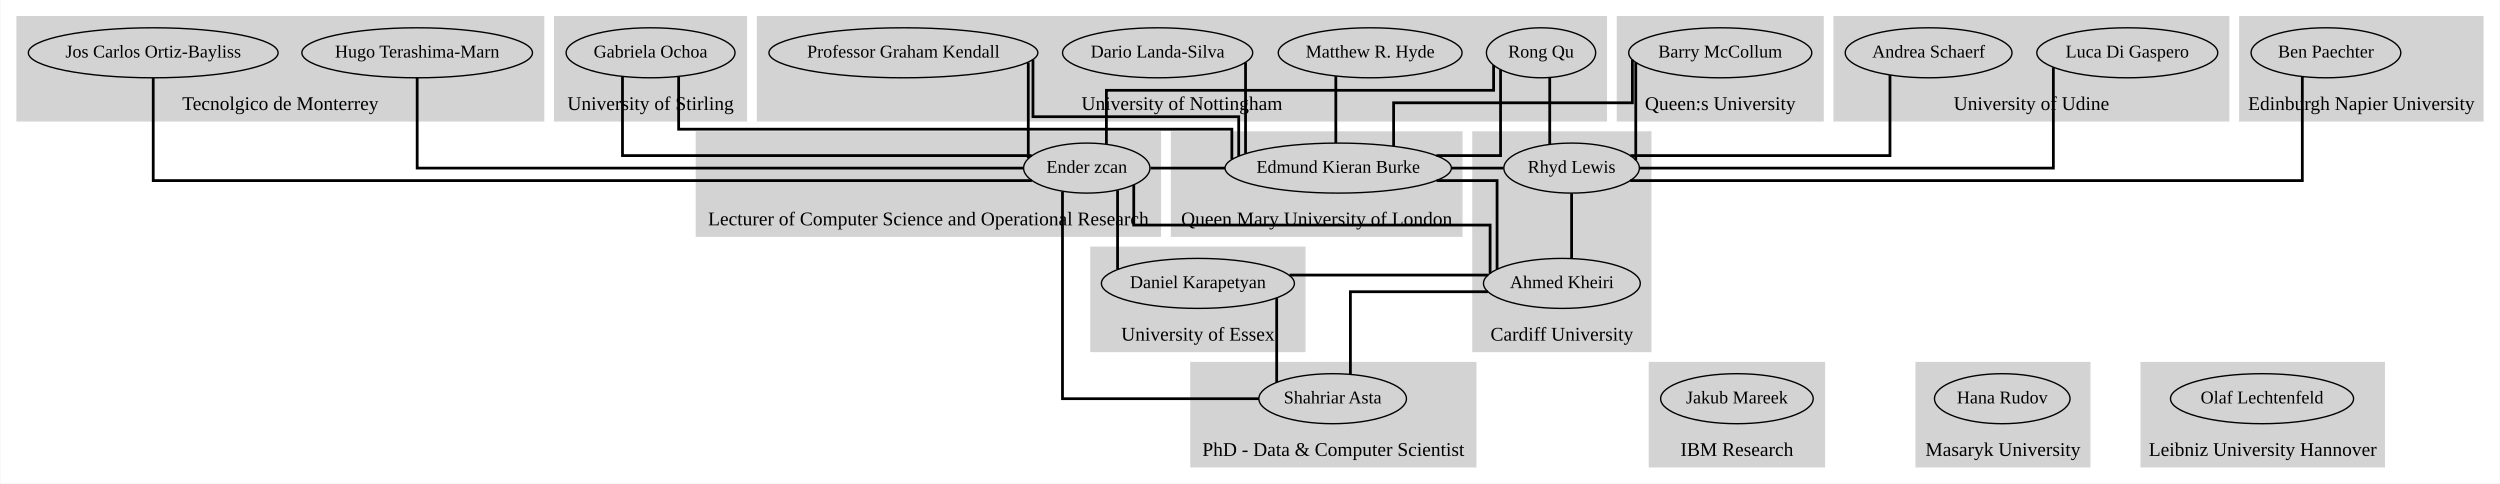
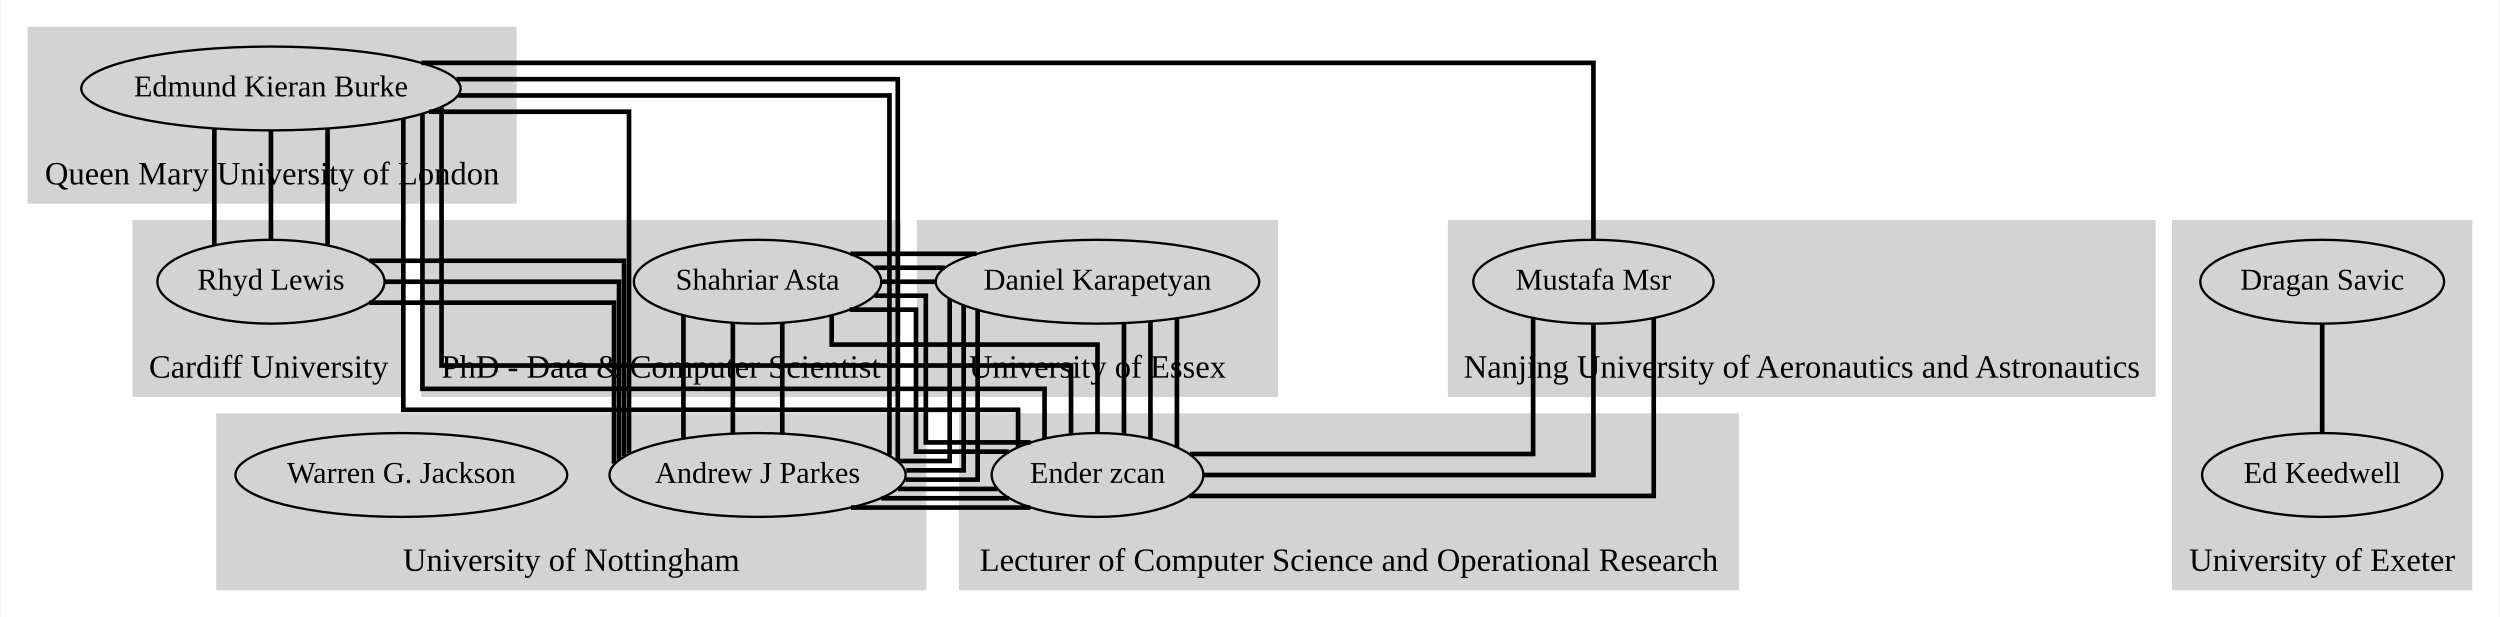
- <svg xmlns="http://www.w3.org/2000/svg" width="936pt" height="181pt" viewBox="0.00 0.00 936.00 181.06">
-   <g id="graph0" class="graph" transform="scale(0.520289 0.520289) rotate(0) translate(4 344)">
-     <polygon fill="white" stroke="none" points="-4,4 -4,-344 1795,-344 1795,4 -4,4" />
+ <svg xmlns="http://www.w3.org/2000/svg" width="936pt" height="231pt" viewBox="0.00 0.00 936.00 231.16">
+   <g id="graph0" class="graph" transform="scale(0.872321 0.872321) rotate(0) translate(4 261)">
+     <polygon fill="white" stroke="none" points="-4,4 -4,-261 1069,-261 1069,4 -4,4" />
    <g id="clust1" class="cluster">
-       <polygon fill="lightgrey" stroke="lightgrey" points="839,-174 839,-249 1048,-249 1048,-174 839,-174" />
-       <text text-anchor="middle" x="943.5" y="-181.8" font-family="Times New Roman,serif" font-size="14.00">Queen Mary University of London</text>
+       <polygon fill="lightgrey" stroke="lightgrey" points="408,-8 408,-83 742,-83 742,-8 408,-8" />
+       <text text-anchor="middle" x="575" y="-15.8" font-family="Times New Roman,serif" font-size="14.00">Lecturer of Computer Science and Operational Research</text>
+     </g>
+     <g id="clust4" class="cluster">
+       <polygon fill="lightgrey" stroke="lightgrey" points="8,-174 8,-249 217,-249 217,-174 8,-174" />
+       <text text-anchor="middle" x="112.5" y="-181.8" font-family="Times New Roman,serif" font-size="14.00">Queen Mary University of London</text>
    </g>
    <g id="clust2" class="cluster">
-       <polygon fill="lightgrey" stroke="lightgrey" points="1160,-257 1160,-332 1308,-332 1308,-257 1160,-257" />
-       <text text-anchor="middle" x="1234" y="-264.8" font-family="Times New Roman,serif" font-size="14.00">Queen:s University</text>
-     </g>
-     <g id="clust4" class="cluster">
-       <polygon fill="lightgrey" stroke="lightgrey" points="1183,-8 1183,-83 1309,-83 1309,-8 1183,-8" />
-       <text text-anchor="middle" x="1246" y="-15.8" font-family="Times New Roman,serif" font-size="14.00">IBM Research</text>
+       <polygon fill="lightgrey" stroke="lightgrey" points="89,-8 89,-83 393,-83 393,-8 89,-8" />
+       <text text-anchor="middle" x="241" y="-15.8" font-family="Times New Roman,serif" font-size="14.00">University of Nottingham</text>
    </g>
    <g id="clust3" class="cluster">
-       <polygon fill="lightgrey" stroke="lightgrey" points="497,-174 497,-249 831,-249 831,-174 497,-174" />
-       <text text-anchor="middle" x="664" y="-181.8" font-family="Times New Roman,serif" font-size="14.00">Lecturer of Computer Science and Operational Research</text>
+       <polygon fill="lightgrey" stroke="lightgrey" points="929,-8 929,-166 1057,-166 1057,-8 929,-8" />
+       <text text-anchor="middle" x="993" y="-15.8" font-family="Times New Roman,serif" font-size="14.00">University of Exeter</text>
+     </g>
+     <g id="clust6" class="cluster">
+       <polygon fill="lightgrey" stroke="lightgrey" points="390,-91 390,-166 544,-166 544,-91 390,-91" />
+       <text text-anchor="middle" x="467" y="-98.8" font-family="Times New Roman,serif" font-size="14.00">University of Essex</text>
    </g>
    <g id="clust5" class="cluster">
-       <polygon fill="lightgrey" stroke="lightgrey" points="541,-257 541,-332 1152,-332 1152,-257 541,-257" />
-       <text text-anchor="middle" x="846.5" y="-264.8" font-family="Times New Roman,serif" font-size="14.00">University of Nottingham</text>
+       <polygon fill="lightgrey" stroke="lightgrey" points="177,-91 177,-166 382,-166 382,-91 177,-91" />
+       <text text-anchor="middle" x="279.5" y="-98.8" font-family="Times New Roman,serif" font-size="14.00">PhD - Data &amp; Computer Scientist</text>
    </g>
-     <g id="clust6" class="cluster">
-       <polygon fill="lightgrey" stroke="lightgrey" points="853,-8 853,-83 1058,-83 1058,-8 853,-8" />
-       <text text-anchor="middle" x="955.5" y="-15.8" font-family="Times New Roman,serif" font-size="14.00">PhD - Data &amp; Computer Scientist</text>
-     </g>
-     <g id="clust10" class="cluster">
-       <polygon fill="lightgrey" stroke="lightgrey" points="1537,-8 1537,-83 1712,-83 1712,-8 1537,-8" />
-       <text text-anchor="middle" x="1624.5" y="-15.8" font-family="Times New Roman,serif" font-size="14.00">Leibniz University Hannover</text>
-     </g>
-     <g id="clust11" class="cluster">
-       <polygon fill="lightgrey" stroke="lightgrey" points="781,-91 781,-166 935,-166 935,-91 781,-91" />
-       <text text-anchor="middle" x="858" y="-98.8" font-family="Times New Roman,serif" font-size="14.00">University of Essex</text>
-     </g>
-     <g id="clust9" class="cluster">
-       <polygon fill="lightgrey" stroke="lightgrey" points="8,-257 8,-332 387,-332 387,-257 8,-257" />
-       <text text-anchor="middle" x="197.5" y="-264.8" font-family="Times New Roman,serif" font-size="14.00">Tecnolgico de Monterrey</text>
+     <g id="clust7" class="cluster">
+       <polygon fill="lightgrey" stroke="lightgrey" points="618,-91 618,-166 921,-166 921,-91 618,-91" />
+       <text text-anchor="middle" x="769.5" y="-98.8" font-family="Times New Roman,serif" font-size="14.00">Nanjing University of Aeronautics and Astronautics</text>
    </g>
    <g id="clust8" class="cluster">
-       <polygon fill="lightgrey" stroke="lightgrey" points="395,-257 395,-332 533,-332 533,-257 395,-257" />
-       <text text-anchor="middle" x="464" y="-264.8" font-family="Times New Roman,serif" font-size="14.00">University of Stirling</text>
-     </g>
-     <g id="clust7" class="cluster">
-       <polygon fill="lightgrey" stroke="lightgrey" points="1375,-8 1375,-83 1500,-83 1500,-8 1375,-8" />
-       <text text-anchor="middle" x="1437.5" y="-15.8" font-family="Times New Roman,serif" font-size="14.00">Masaryk University</text>
-     </g>
-     <g id="clust13" class="cluster">
-       <polygon fill="lightgrey" stroke="lightgrey" points="1608,-257 1608,-332 1783,-332 1783,-257 1608,-257" />
-       <text text-anchor="middle" x="1695.5" y="-264.8" font-family="Times New Roman,serif" font-size="14.00">Edinburgh Napier University</text>
-     </g>
-     <g id="clust12" class="cluster">
-       <polygon fill="lightgrey" stroke="lightgrey" points="1056,-91 1056,-249 1184,-249 1184,-91 1056,-91" />
-       <text text-anchor="middle" x="1120" y="-98.8" font-family="Times New Roman,serif" font-size="14.00">Cardiff University</text>
-     </g>
-     <g id="clust14" class="cluster">
-       <polygon fill="lightgrey" stroke="lightgrey" points="1316,-257 1316,-332 1600,-332 1600,-257 1316,-257" />
-       <text text-anchor="middle" x="1458" y="-264.8" font-family="Times New Roman,serif" font-size="14.00">University of Udine</text>
+       <polygon fill="lightgrey" stroke="lightgrey" points="53,-91 53,-166 169,-166 169,-91 53,-91" />
+       <text text-anchor="middle" x="111" y="-98.8" font-family="Times New Roman,serif" font-size="14.00">Cardiff University</text>
    </g>
    <g id="node1" class="node">
-       <ellipse fill="lightgrey" stroke="black" cx="959" cy="-223" rx="81.472" ry="18" />
-       <text text-anchor="middle" x="959" y="-219.6" font-family="Times New Roman,serif" font-size="13.00">Edmund Kieran Burke</text>
+       <ellipse fill="lightgrey" stroke="black" cx="467" cy="-57" rx="45.461" ry="18" />
+       <text text-anchor="middle" x="467" y="-53.6" font-family="Times New Roman,serif" font-size="13.00">Ender zcan</text>
    </g>
    <g id="node2" class="node">
-       <ellipse fill="lightgrey" stroke="black" cx="1234" cy="-306" rx="65.889" ry="18" />
-       <text text-anchor="middle" x="1234" y="-302.6" font-family="Times New Roman,serif" font-size="13.00">Barry McCollum</text>
+       <ellipse fill="lightgrey" stroke="black" cx="321" cy="-57" rx="63.599" ry="18" />
+       <text text-anchor="middle" x="321" y="-53.6" font-family="Times New Roman,serif" font-size="13.00">Andrew J Parkes</text>
    </g>
    <g id="edge2" class="edge">
-       <path fill="none" stroke="black" stroke-width="2" d="M998.882,-238.912C998.882,-252.547 998.882,-270 998.882,-270 998.882,-270 1170.75,-270 1170.75,-270 1170.75,-270 1170.75,-291.103 1170.75,-300.994" />
+       <path fill="none" stroke="black" stroke-width="2" d="M423.985,-51C410.611,-51 395.611,-51 381.286,-51" />
+     </g>
+     <g id="edge6" class="edge">
+       <path fill="none" stroke="black" stroke-width="2" d="M438.155,-43C416.133,-43 385.523,-43 361.114,-43" />
+     </g>
+     <g id="edge10" class="edge">
+       <path fill="none" stroke="black" stroke-width="2" d="M429.021,-47C412.292,-47 392.347,-47 374.176,-47" />
+     </g>
+     <g id="node6" class="node">
+       <ellipse fill="lightgrey" stroke="black" cx="112" cy="-223" rx="81.472" ry="18" />
+       <text text-anchor="middle" x="112" y="-219.6" font-family="Times New Roman,serif" font-size="13.00">Edmund Kieran Burke</text>
+     </g>
+     <g id="edge1" class="edge">
+       <path fill="none" stroke="black" stroke-width="2" d="M432.889,-69.037C432.889,-76.626 432.889,-85 432.889,-85 432.889,-85 168.851,-85 168.851,-85 168.851,-85 168.851,-175.664 168.851,-210.017" />
+     </g>
+     <g id="edge5" class="edge">
+       <path fill="none" stroke="black" stroke-width="2" d="M444.26,-72.906C444.26,-82.934 444.26,-94 444.26,-94 444.26,-94 177.063,-94 177.063,-94 177.063,-94 177.063,-180.806 177.063,-212.002" />
+     </g>
+     <g id="edge9" class="edge">
+       <path fill="none" stroke="black" stroke-width="2" d="M455.63,-74.501C455.63,-87.864 455.63,-104 455.63,-104 455.63,-104 185.274,-104 185.274,-104 185.274,-104 185.274,-187.935 185.274,-214.821" />
+     </g>
+     <g id="node7" class="node">
+       <ellipse fill="lightgrey" stroke="black" cx="321" cy="-140" rx="53.122" ry="18" />
+       <text text-anchor="middle" x="321" y="-136.6" font-family="Times New Roman,serif" font-size="13.00">Shahriar Asta</text>
+     </g>
+     <g id="edge3" class="edge">
+       <path fill="none" stroke="black" stroke-width="2" d="M467,-75.027C467,-91.398 467,-113 467,-113 467,-113 352.836,-113 352.836,-113 352.836,-113 352.836,-119.132 352.836,-125.551" />
+     </g>
+     <g id="edge7" class="edge">
+       <path fill="none" stroke="black" stroke-width="2" d="M438.286,-71C417.585,-71 393.277,-71 393.277,-71 393.277,-71 393.277,-134 393.277,-134 393.277,-134 383.532,-134 371.199,-134" />
+     </g>
+     <g id="edge11" class="edge">
+       <path fill="none" stroke="black" stroke-width="2" d="M428.933,-67C409.142,-67 389.038,-67 389.038,-67 389.038,-67 389.038,-128 389.038,-128 389.038,-128 375.546,-128 360.578,-128" />
+     </g>
+     <g id="node9" class="node">
+       <ellipse fill="lightgrey" stroke="black" cx="680" cy="-140" rx="51.596" ry="18" />
+       <text text-anchor="middle" x="680" y="-136.6" font-family="Times New Roman,serif" font-size="13.00">Mustafa Msr</text>
+     </g>
+     <g id="edge4" class="edge">
+       <path fill="none" stroke="black" stroke-width="2" d="M506.449,-48C574.303,-48 705.899,-48 705.899,-48 705.899,-48 705.899,-98.145 705.899,-124.393" />
+     </g>
+     <g id="edge8" class="edge">
+       <path fill="none" stroke="black" stroke-width="2" d="M506.679,-66C561.601,-66 654.101,-66 654.101,-66 654.101,-66 654.101,-102.584 654.101,-124.307" />
+     </g>
+     <g id="edge12" class="edge">
+       <path fill="none" stroke="black" stroke-width="2" d="M512.694,-57C575.28,-57 680,-57 680,-57 680,-57 680,-97.579 680,-121.99" />
+     </g>
+     <g id="edge13" class="edge">
+       <path fill="none" stroke="black" stroke-width="2" d="M265.792,-66.291C265.792,-99.875 265.792,-213 265.792,-213 265.792,-213 221.101,-213 179.903,-213" />
+     </g>
+     <g id="edge17" class="edge">
+       <path fill="none" stroke="black" stroke-width="2" d="M377.64,-65.307C377.64,-98.523 377.64,-220 377.64,-220 377.64,-220 270.607,-220 192.422,-220" />
+     </g>
+     <g id="edge21" class="edge">
+       <path fill="none" stroke="black" stroke-width="2" d="M381.22,-63.05C381.22,-93.334 381.22,-227 381.22,-227 381.22,-227 271.068,-227 191.682,-227" />
+     </g>
+     <g id="edge14" class="edge">
+       <path fill="none" stroke="black" stroke-width="2" d="M331.612,-75.01C331.612,-89.027 331.612,-108.375 331.612,-122.311" />
+     </g>
+     <g id="edge18" class="edge">
+       <path fill="none" stroke="black" stroke-width="2" d="M310.388,-75.01C310.388,-89.027 310.388,-108.375 310.388,-122.311" />
+     </g>
+     <g id="edge22" class="edge">
+       <path fill="none" stroke="black" stroke-width="2" d="M289.164,-72.612C289.164,-87.826 289.164,-110.771 289.164,-125.569" />
+     </g>
+     <g id="node8" class="node">
+       <ellipse fill="lightgrey" stroke="black" cx="467" cy="-140" rx="69.469" ry="18" />
+       <text text-anchor="middle" x="467" y="-136.6" font-family="Times New Roman,serif" font-size="13.00">Daniel Karapetyan</text>
+     </g>
+     <g id="edge15" class="edge">
+       <path fill="none" stroke="black" stroke-width="2" d="M384.57,-55C401.667,-55 415.518,-55 415.518,-55 415.518,-55 415.518,-104.318 415.518,-127.822" />
+     </g>
+     <g id="edge19" class="edge">
+       <path fill="none" stroke="black" stroke-width="2" d="M384.86,-59C398.819,-59 409.517,-59 409.517,-59 409.517,-59 409.517,-107.945 409.517,-129.741" />
+     </g>
+     <g id="edge23" class="edge">
+       <path fill="none" stroke="black" stroke-width="2" d="M381.404,-63C393.986,-63 403.517,-63 403.517,-63 403.517,-63 403.517,-113.344 403.517,-132.617" />
+     </g>
+     <g id="node10" class="node">
+       <ellipse fill="lightgrey" stroke="black" cx="112" cy="-140" rx="48.779" ry="18" />
+       <text text-anchor="middle" x="112" y="-136.6" font-family="Times New Roman,serif" font-size="13.00">Rhyd Lewis</text>
+     </g>
+     <g id="edge16" class="edge">
+       <path fill="none" stroke="black" stroke-width="2" d="M263.644,-65.164C263.644,-87.68 263.644,-149 263.644,-149 263.644,-149 199.111,-149 154.241,-149" />
+     </g>
+     <g id="edge20" class="edge">
+       <path fill="none" stroke="black" stroke-width="2" d="M261.496,-63.513C261.496,-83.079 261.496,-140 261.496,-140 261.496,-140 204.55,-140 160.951,-140" />
+     </g>
+     <g id="edge24" class="edge">
+       <path fill="none" stroke="black" stroke-width="2" d="M259.348,-61.855C259.348,-78.318 259.348,-131 259.348,-131 259.348,-131 197.765,-131 154.224,-131" />
    </g>
    <g id="node3" class="node">
-       <ellipse fill="lightgrey" stroke="black" cx="778" cy="-223" rx="45.461" ry="18" />
-       <text text-anchor="middle" x="778" y="-219.6" font-family="Times New Roman,serif" font-size="13.00">Ender zcan</text>
+       <ellipse fill="lightgrey" stroke="black" cx="168" cy="-57" rx="71.259" ry="18" />
+       <text text-anchor="middle" x="168" y="-53.6" font-family="Times New Roman,serif" font-size="13.00">Warren G. Jackson</text>
    </g>
-     <g id="edge4" class="edge">
-       <path fill="none" stroke="black" stroke-width="2" d="M877.501,-223C859.11,-223 840.218,-223 823.904,-223" />
+     <g id="node4" class="node">
+       <ellipse fill="lightgrey" stroke="black" cx="993" cy="-57" rx="51.596" ry="18" />
+       <text text-anchor="middle" x="993" y="-53.6" font-family="Times New Roman,serif" font-size="13.00">Ed Keedwell</text>
    </g>
    <g id="node5" class="node">
-       <ellipse fill="lightgrey" stroke="black" cx="1105" cy="-306" rx="39.328" ry="18" />
-       <text text-anchor="middle" x="1105" y="-302.6" font-family="Times New Roman,serif" font-size="13.00">Rong Qu</text>
+       <ellipse fill="lightgrey" stroke="black" cx="993" cy="-140" rx="52.358" ry="18" />
+       <text text-anchor="middle" x="993" y="-136.6" font-family="Times New Roman,serif" font-size="13.00">Dragan Savic</text>
    </g>
-     <g id="edge3" class="edge">
-       <path fill="none" stroke="black" stroke-width="2" d="M1029.67,-232C1054.28,-232 1075.86,-232 1075.86,-232 1075.86,-232 1075.86,-272.762 1075.86,-293.78" />
-     </g>
-     <g id="node6" class="node">
-       <ellipse fill="lightgrey" stroke="black" cx="646" cy="-306" rx="96.793" ry="18" />
-       <text text-anchor="middle" x="646" y="-302.6" font-family="Times New Roman,serif" font-size="13.00">Professor Graham Kendall</text>
-     </g>
-     <g id="edge1" class="edge">
-       <path fill="none" stroke="black" stroke-width="2" d="M887.367,-231.582C887.367,-242.512 887.367,-260 887.367,-260 887.367,-260 739.271,-260 739.271,-260 739.271,-260 739.271,-289.21 739.271,-301.077" />
-     </g>
-     <g id="node7" class="node">
-       <ellipse fill="lightgrey" stroke="black" cx="829" cy="-306" rx="68.443" ry="18" />
-       <text text-anchor="middle" x="829" y="-302.6" font-family="Times New Roman,serif" font-size="13.00">Dario Landa-Silva</text>
-     </g>
-     <g id="edge7" class="edge">
-       <path fill="none" stroke="black" stroke-width="2" d="M892.294,-233.512C892.294,-250.786 892.294,-284.702 892.294,-299.184" />
-     </g>
-     <g id="node8" class="node">
-       <ellipse fill="lightgrey" stroke="black" cx="982" cy="-306" rx="66.153" ry="18" />
-       <text text-anchor="middle" x="982" y="-302.6" font-family="Times New Roman,serif" font-size="13.00">Matthew R. Hyde</text>
-     </g>
-     <g id="edge6" class="edge">
-       <path fill="none" stroke="black" stroke-width="2" d="M957.278,-241.01C957.278,-255.313 957.278,-275.167 957.278,-289.157" />
-     </g>
-     <g id="node11" class="node">
-       <ellipse fill="lightgrey" stroke="black" cx="464" cy="-306" rx="60.782" ry="18" />
-       <text text-anchor="middle" x="464" y="-302.6" font-family="Times New Roman,serif" font-size="13.00">Gabriela Ochoa</text>
-     </g>
-     <g id="edge5" class="edge">
-       <path fill="none" stroke="black" stroke-width="2" d="M882.441,-229.214C882.441,-237.463 882.441,-251 882.441,-251 882.441,-251 484.214,-251 484.214,-251 484.214,-251 484.214,-272.754 484.214,-288.899" />
-     </g>
-     <g id="edge12" class="edge">
-       <path fill="none" stroke="black" stroke-width="2" d="M792.13,-240.412C792.13,-256.851 792.13,-279 792.13,-279 792.13,-279 1070.85,-279 1070.85,-279 1070.85,-279 1070.85,-289.285 1070.85,-297.159" />
-     </g>
-     <g id="edge8" class="edge">
-       <path fill="none" stroke="black" stroke-width="2" d="M735.895,-230.077C735.895,-245.758 735.895,-283.277 735.895,-298.941" />
-     </g>
-     <g id="node9" class="node">
-       <ellipse fill="lightgrey" stroke="black" cx="955" cy="-57" rx="53.122" ry="18" />
-       <text text-anchor="middle" x="955" y="-53.6" font-family="Times New Roman,serif" font-size="13.00">Shahriar Asta</text>
-     </g>
-     <g id="edge11" class="edge">
-       <path fill="none" stroke="black" stroke-width="2" d="M760.517,-206.17C760.517,-163.967 760.517,-57 760.517,-57 760.517,-57 844.274,-57 901.857,-57" />
-     </g>
-     <g id="edge9" class="edge">
-       <path fill="none" stroke="black" stroke-width="2" d="M738.349,-232C649.819,-232 443.786,-232 443.786,-232 443.786,-232 443.786,-266.977 443.786,-288.837" />
-     </g>
-     <g id="node12" class="node">
-       <ellipse fill="lightgrey" stroke="black" cx="296" cy="-306" rx="83" ry="18" />
-       <text text-anchor="middle" x="296" y="-302.6" font-family="Times New Roman,serif" font-size="13.00">Hugo Terashima-Marn</text>
-     </g>
-     <g id="edge13" class="edge">
-       <path fill="none" stroke="black" stroke-width="2" d="M732.22,-223C611.905,-223 296,-223 296,-223 296,-223 296,-263.579 296,-287.99" />
-     </g>
-     <g id="node13" class="node">
-       <ellipse fill="lightgrey" stroke="black" cx="106" cy="-306" rx="89.897" ry="18" />
-       <text text-anchor="middle" x="106" y="-302.6" font-family="Times New Roman,serif" font-size="13.00">Jos Carlos Ortiz-Bayliss</text>
-     </g>
-     <g id="edge14" class="edge">
-       <path fill="none" stroke="black" stroke-width="2" d="M738.472,-214C594.425,-214 106,-214 106,-214 106,-214 106,-261.012 106,-287.824" />
-     </g>
-     <g id="node16" class="node">
-       <ellipse fill="lightgrey" stroke="black" cx="1120" cy="-140" rx="56.439" ry="18" />
-       <text text-anchor="middle" x="1120" y="-136.6" font-family="Times New Roman,serif" font-size="13.00">Ahmed Kheiri</text>
-     </g>
-     <g id="edge10" class="edge">
-       <path fill="none" stroke="black" stroke-width="2" d="M811.826,-210.92C811.826,-198.826 811.826,-182 811.826,-182 811.826,-182 1068.34,-182 1068.34,-182 1068.34,-182 1068.34,-159.349 1068.34,-147.316" />
-     </g>
-     <g id="node4" class="node">
-       <ellipse fill="lightgrey" stroke="black" cx="1246" cy="-57" rx="54.912" ry="18" />
-       <text text-anchor="middle" x="1246" y="-53.6" font-family="Times New Roman,serif" font-size="13.00">Jakub Mareek</text>
-     </g>
-     <g id="node15" class="node">
-       <ellipse fill="lightgrey" stroke="black" cx="858" cy="-140" rx="69.469" ry="18" />
-       <text text-anchor="middle" x="858" y="-136.6" font-family="Times New Roman,serif" font-size="13.00">Daniel Karapetyan</text>
-     </g>
-     <g id="edge16" class="edge">
-       <path fill="none" stroke="black" stroke-width="2" d="M914.712,-68.892C914.712,-85.118 914.712,-113.946 914.712,-129.445" />
-     </g>
-     <g id="edge15" class="edge">
-       <path fill="none" stroke="black" stroke-width="2" d="M967.773,-74.472C967.773,-97.191 967.773,-134 967.773,-134 967.773,-134 1022.86,-134 1066.76,-134" />
-     </g>
-     <g id="node10" class="node">
-       <ellipse fill="lightgrey" stroke="black" cx="1437" cy="-57" rx="48.779" ry="18" />
-       <text text-anchor="middle" x="1437" y="-53.6" font-family="Times New Roman,serif" font-size="13.00">Hana Rudov</text>
-     </g>
-     <g id="node14" class="node">
-       <ellipse fill="lightgrey" stroke="black" cx="1624" cy="-57" rx="65.889" ry="18" />
-       <text text-anchor="middle" x="1624" y="-53.6" font-family="Times New Roman,serif" font-size="13.00">Olaf Lechtenfeld</text>
-     </g>
-     <g id="edge17" class="edge">
-       <path fill="none" stroke="black" stroke-width="2" d="M800.171,-150.177C800.171,-164.376 800.171,-190.269 800.171,-207.046" />
-     </g>
-     <g id="edge18" class="edge">
-       <path fill="none" stroke="black" stroke-width="2" d="M1073.35,-150.289C1073.35,-170.623 1073.35,-214 1073.35,-214 1073.35,-214 1053.19,-214 1029.79,-214" />
-     </g>
-     <g id="edge19" class="edge">
-       <path fill="none" stroke="black" stroke-width="2" d="M1066.98,-146C1025.71,-146 968.208,-146 923.966,-146" />
-     </g>
-     <g id="node17" class="node">
-       <ellipse fill="lightgrey" stroke="black" cx="1127" cy="-223" rx="48.779" ry="18" />
-       <text text-anchor="middle" x="1127" y="-219.6" font-family="Times New Roman,serif" font-size="13.00">Rhyd Lewis</text>
-     </g>
-     <g id="edge20" class="edge">
-       <path fill="none" stroke="black" stroke-width="2" d="M1127,-158.01C1127,-171.836 1127,-190.85 1127,-204.739" />
-     </g>
-     <g id="edge24" class="edge">
-       <path fill="none" stroke="black" stroke-width="2" d="M1077.96,-223C1066.24,-223 1053.41,-223 1040.66,-223" />
-     </g>
-     <g id="edge22" class="edge">
-       <path fill="none" stroke="black" stroke-width="2" d="M1173.19,-228.705C1173.19,-243.501 1173.19,-283.073 1173.19,-299.108" />
-     </g>
-     <g id="edge23" class="edge">
-       <path fill="none" stroke="black" stroke-width="2" d="M1111.26,-240.198C1111.26,-254.158 1111.26,-273.782 1111.26,-287.963" />
-     </g>
-     <g id="node18" class="node">
-       <ellipse fill="lightgrey" stroke="black" cx="1670" cy="-306" rx="53.886" ry="18" />
-       <text text-anchor="middle" x="1670" y="-302.6" font-family="Times New Roman,serif" font-size="13.00">Ben Paechter</text>
-     </g>
-     <g id="edge21" class="edge">
-       <path fill="none" stroke="black" stroke-width="2" d="M1169.16,-214C1293.97,-214 1653,-214 1653,-214 1653,-214 1653,-262.045 1653,-288.696" />
-     </g>
-     <g id="node19" class="node">
-       <ellipse fill="lightgrey" stroke="black" cx="1527" cy="-306" rx="65.125" ry="18" />
-       <text text-anchor="middle" x="1527" y="-302.6" font-family="Times New Roman,serif" font-size="13.00">Luca Di Gaspero</text>
+     <g id="edge25" class="edge">
+       <path fill="none" stroke="black" stroke-width="2" d="M993,-75.01C993,-88.836 993,-107.85 993,-121.739" />
    </g>
    <g id="edge26" class="edge">
-       <path fill="none" stroke="black" stroke-width="2" d="M1175.95,-223C1271.54,-223 1473.79,-223 1473.79,-223 1473.79,-223 1473.79,-273.154 1473.79,-295.488" />
+       <path fill="none" stroke="black" stroke-width="2" d="M360.895,-152C377.612,-152 397.268,-152 415.089,-152" />
    </g>
-     <g id="node20" class="node">
-       <ellipse fill="lightgrey" stroke="black" cx="1384" cy="-306" rx="60.019" ry="18" />
-       <text text-anchor="middle" x="1384" y="-302.6" font-family="Times New Roman,serif" font-size="13.00">Andrea Schaerf</text>
+     <g id="edge27" class="edge">
+       <path fill="none" stroke="black" stroke-width="2" d="M371.245,-146C380.978,-146 391.311,-146 401.45,-146" />
    </g>
-     <g id="edge25" class="edge">
-       <path fill="none" stroke="black" stroke-width="2" d="M1169.3,-232C1235.52,-232 1356.18,-232 1356.18,-232 1356.18,-232 1356.18,-268.179 1356.18,-289.943" />
+     <g id="edge28" class="edge">
+       <path fill="none" stroke="black" stroke-width="2" d="M374.122,-140C381.705,-140 389.597,-140 397.437,-140" />
+     </g>
+     <g id="edge29" class="edge">
+       <path fill="none" stroke="black" stroke-width="2" d="M501.111,-123.997C501.111,-107.886 501.111,-83.406 501.111,-68.925" />
+     </g>
+     <g id="edge30" class="edge">
+       <path fill="none" stroke="black" stroke-width="2" d="M489.74,-122.802C489.74,-108.083 489.74,-87.065 489.74,-72.772" />
+     </g>
+     <g id="edge31" class="edge">
+       <path fill="none" stroke="black" stroke-width="2" d="M478.37,-121.99C478.37,-107.973 478.37,-88.625 478.37,-74.689" />
+     </g>
+     <g id="edge32" class="edge">
+       <path fill="none" stroke="black" stroke-width="2" d="M680,-158.124C680,-185.439 680,-234 680,-234 680,-234 325.476,-234 176.604,-234" />
+     </g>
+     <g id="edge33" class="edge">
+       <path fill="none" stroke="black" stroke-width="2" d="M112,-158.01C112,-171.836 112,-190.85 112,-204.739" />
+     </g>
+     <g id="edge34" class="edge">
+       <path fill="none" stroke="black" stroke-width="2" d="M87.68,-155.612C87.68,-169.887 87.68,-190.968 87.68,-205.739" />
+     </g>
+     <g id="edge35" class="edge">
+       <path fill="none" stroke="black" stroke-width="2" d="M136.32,-155.612C136.32,-169.887 136.32,-190.968 136.32,-205.739" />
    </g>
  </g>
</svg>
